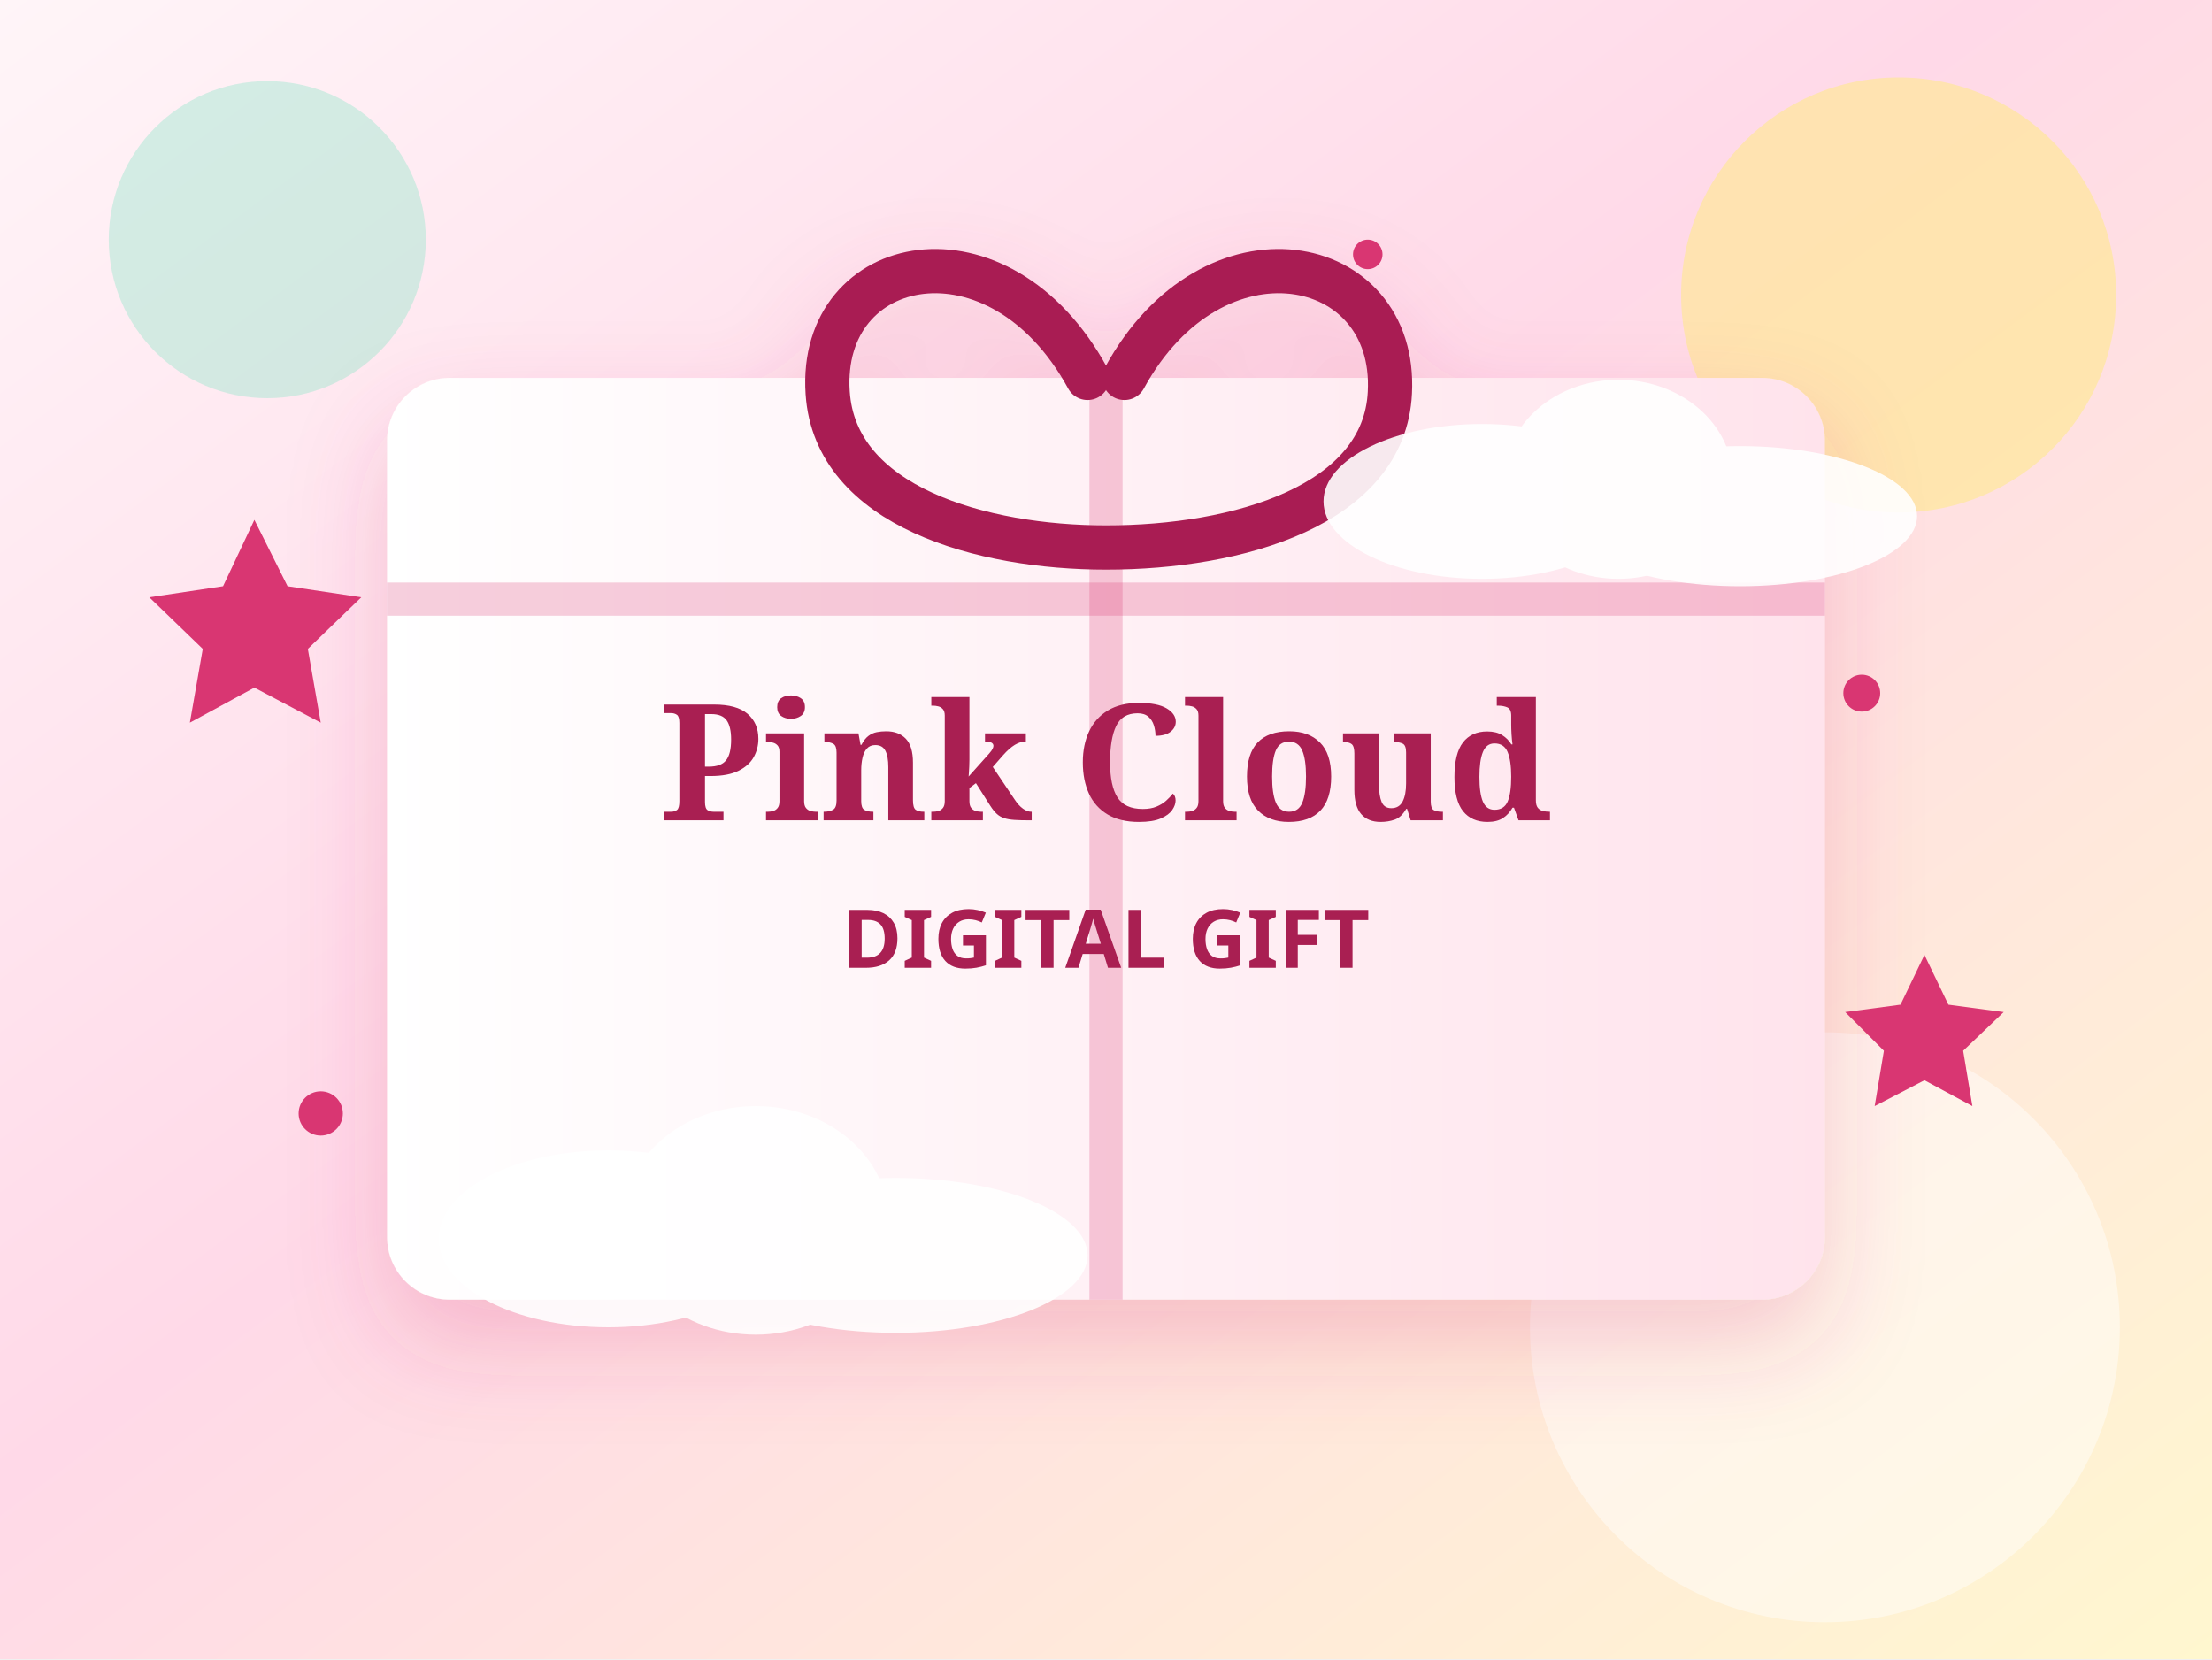
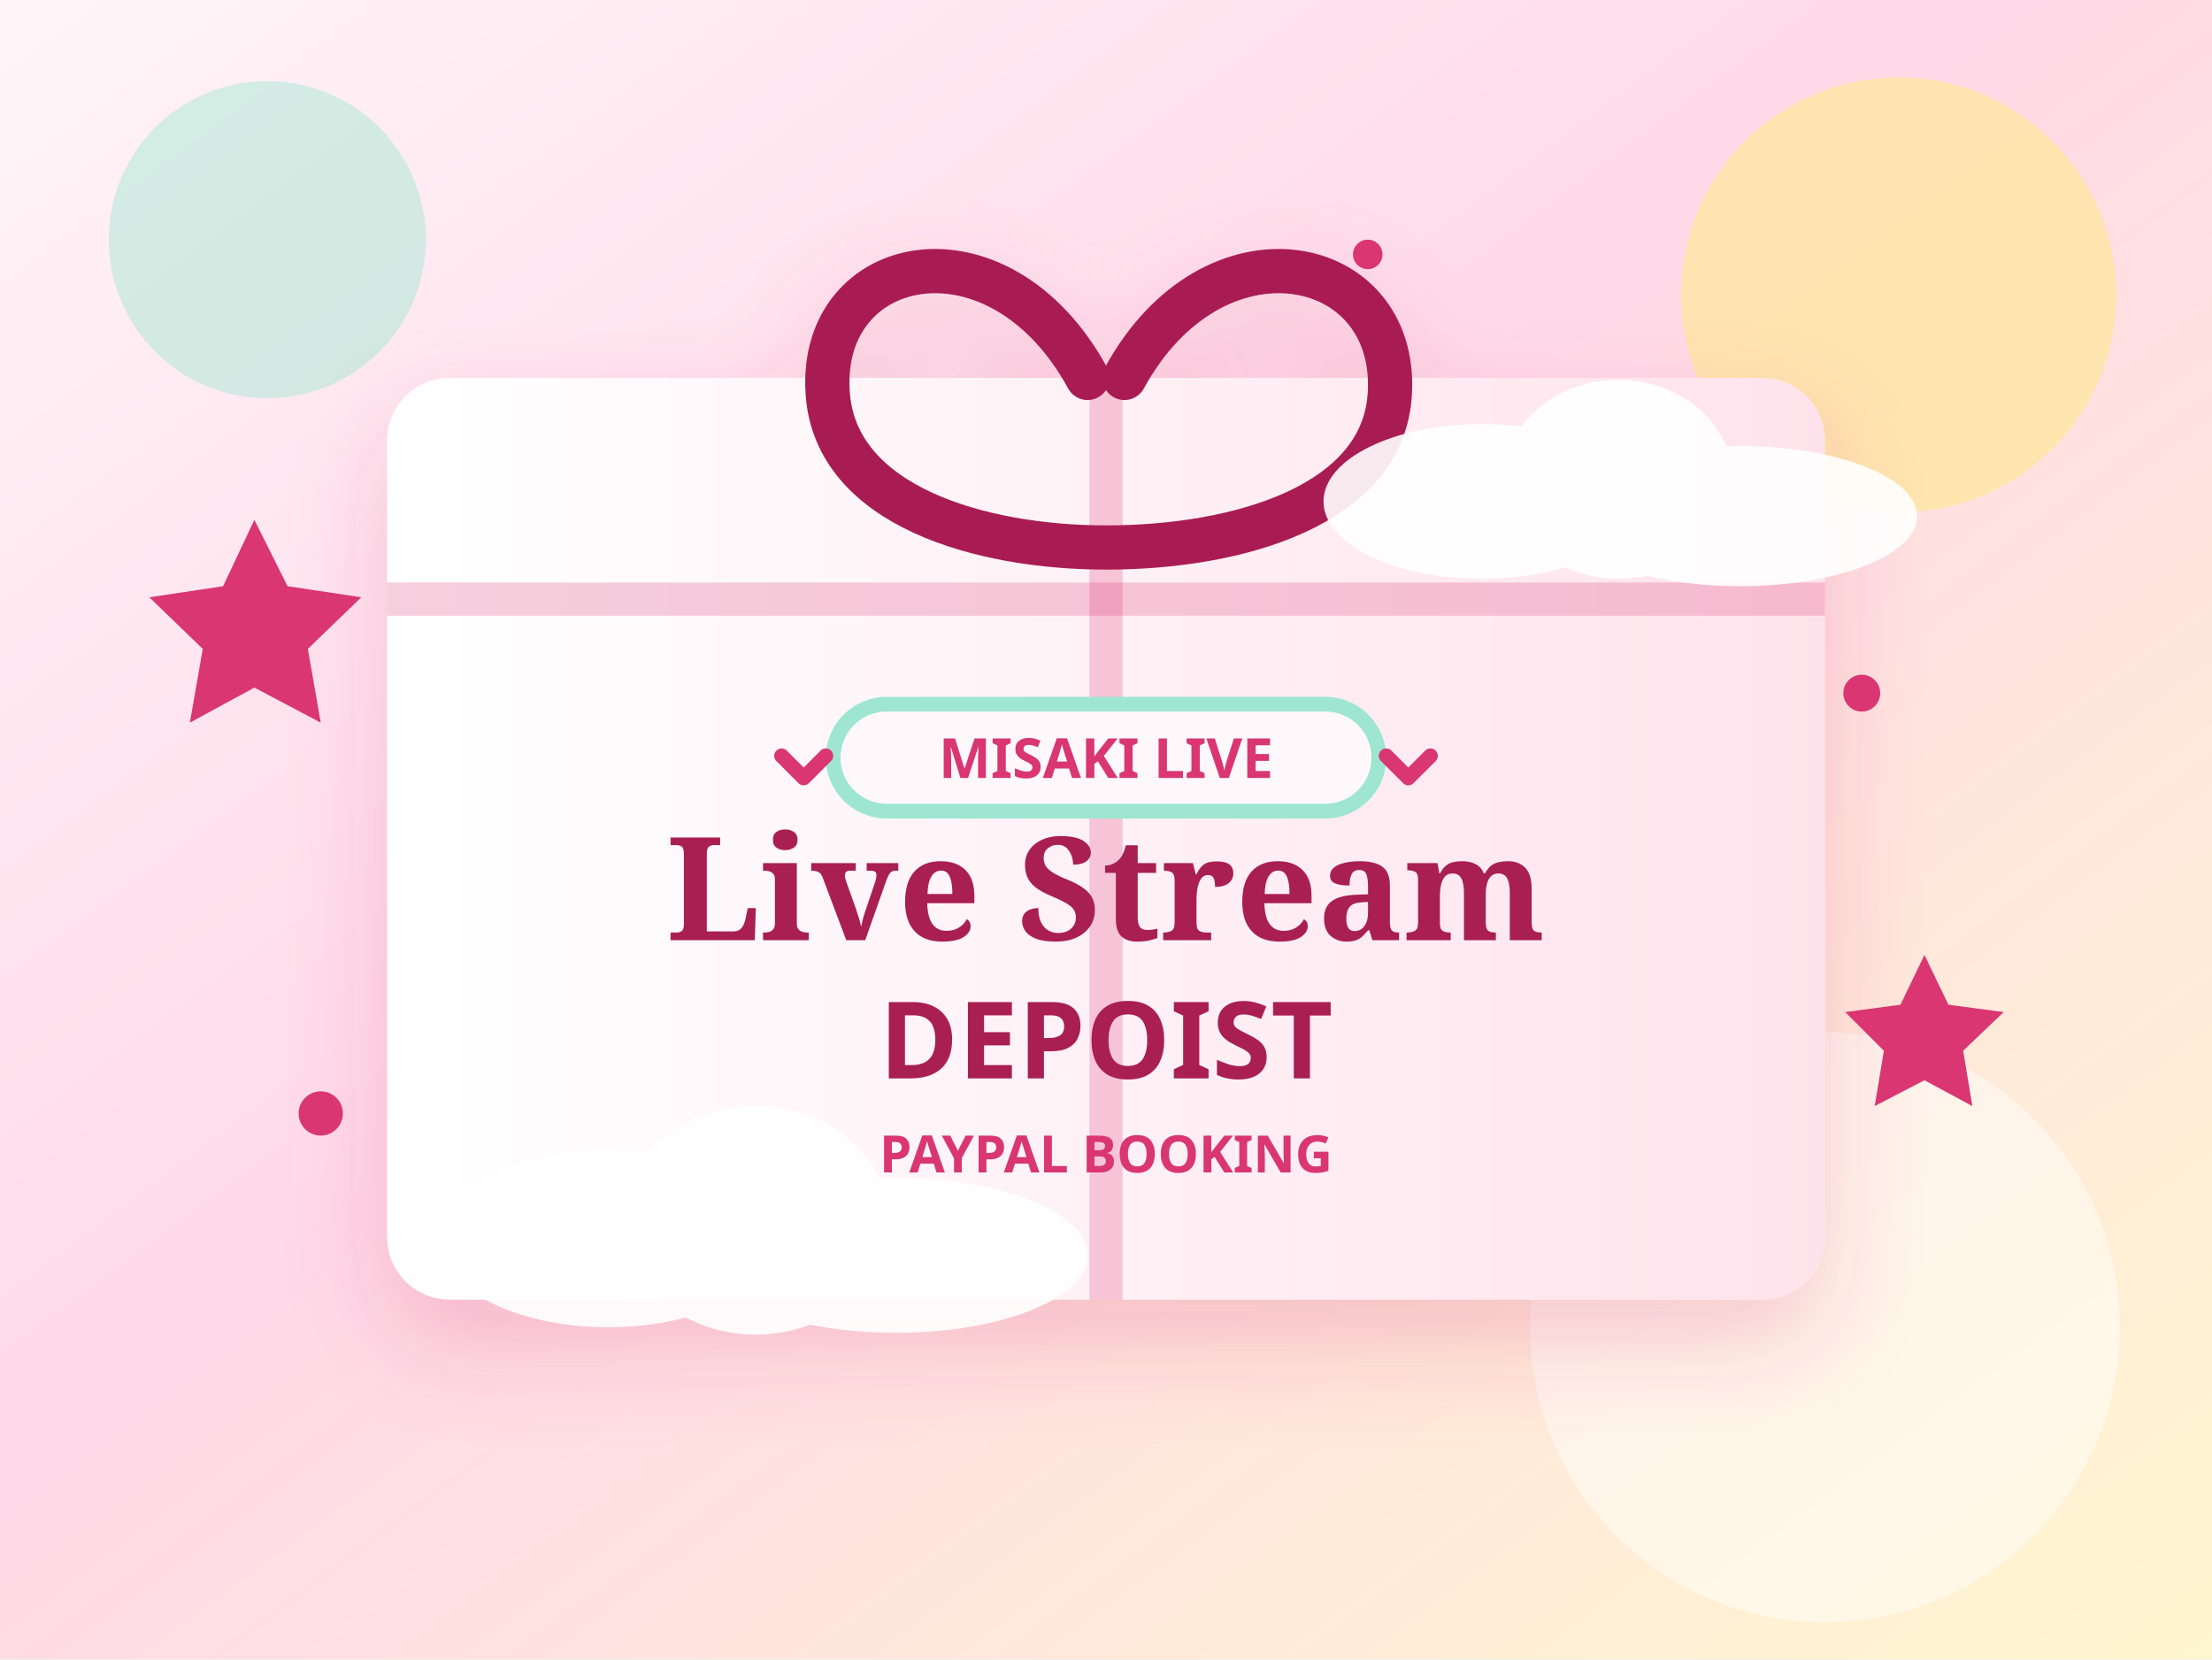
<svg xmlns="http://www.w3.org/2000/svg" viewBox="0 0 1200 900" role="img" aria-labelledby="title desc">
  <defs>
    <linearGradient id="bg" x1="0" x2="1" y1="0" y2="1">
      <stop stop-color="#fff5f8" />
      <stop offset="0.45" stop-color="#ffd9e8" />
      <stop offset="1" stop-color="#fff7cf" />
    </linearGradient>
    <linearGradient id="card" x1="0" x2="1">
      <stop stop-color="#ffffff" />
      <stop offset="1" stop-color="#ffe3ec" />
    </linearGradient>
    <filter id="shadow" x="-20%" y="-20%" width="140%" height="140%">
      <feDropShadow dx="0" dy="24" stdDeviation="26" flood-color="#d93672" flood-opacity="0.22" />
    </filter>
  </defs>
  <rect width="1200" height="900" fill="url(#bg)" />
  <circle cx="145" cy="130" r="86" fill="#9ee6cf" opacity="0.45" />
  <circle cx="1030" cy="160" r="118" fill="#ffe890" opacity="0.62" />
  <circle cx="990" cy="720" r="160" fill="#ffffff" opacity="0.45" />
  <g filter="url(#shadow)">
    <rect x="210" y="205" width="780" height="500" rx="34" fill="url(#card)" />
    <path d="M210 325h780" stroke="#d93672" stroke-width="18" opacity="0.24" />
    <path d="M600 205v500" stroke="#d93672" stroke-width="18" opacity="0.24" />
    <path d="M590 205c-48-88-146-68-141 8 4 62 84 84 151 84 72 0 151-23 154-84 4-76-96-96-144-8" fill="none" stroke="#a91f52" stroke-width="24" stroke-linecap="round" />
  </g>
  <g fill="#ffffff" opacity="0.9">
    <ellipse cx="330" cy="672" rx="92" ry="48" />
    <ellipse cx="410" cy="662" rx="72" ry="62" />
    <ellipse cx="486" cy="681" rx="104" ry="42" />
    <ellipse cx="804" cy="272" rx="86" ry="42" />
    <ellipse cx="878" cy="260" rx="62" ry="54" />
    <ellipse cx="944" cy="280" rx="96" ry="38" />
  </g>
+   <g transform="translate(600 414)" text-anchor="middle">
+     <rect x="-148" y="-32" width="296" height="58" rx="29" fill="#fff8fb" stroke="#9ee6cf" stroke-width="8" />
+     <text x="0" y="8" fill="#d93672" font-size="30" font-family="Verdana, sans-serif" font-weight="700">MISAKI LIVE</text>
+     <path d="M-176-4l12 12 12-12" fill="none" stroke="#d93672" stroke-width="8" stroke-linecap="round" stroke-linejoin="round" />
+     <path d="M152-4l12 12 12-12" fill="none" stroke="#d93672" stroke-width="8" stroke-linecap="round" stroke-linejoin="round" />
+   </g>
  <g fill="#a91f52" font-family="Georgia, serif" text-anchor="middle">
-     <text x="600" y="445" font-size="88" font-weight="700">Pink Cloud</text>
-     <text x="600" y="525" font-size="44" font-family="Verdana, sans-serif" font-weight="700">DIGITAL GIFT</text>
+     <text x="600" y="510" font-size="78" font-weight="700">Live Stream</text>
+     <text x="600" y="585" font-size="58" font-family="Verdana, sans-serif" font-weight="700">DEPOIST</text>
+     <text x="600" y="636" font-size="28" font-family="Verdana, sans-serif" font-weight="700" fill="#d93672">PAYPAL BOOKING</text>
  </g>
  <g fill="#d93672">
    <path d="M138 282l18 36 40 6-29 28 7 40-36-19-35 19 7-40-29-28 40-6z" />
    <path d="M1044 518l13 27 30 4-22 21 5 30-26-14-27 14 5-30-21-21 30-4z" />
    <circle cx="174" cy="604" r="12" />
    <circle cx="1010" cy="376" r="10" />
    <circle cx="742" cy="138" r="8" />
  </g>
</svg>
